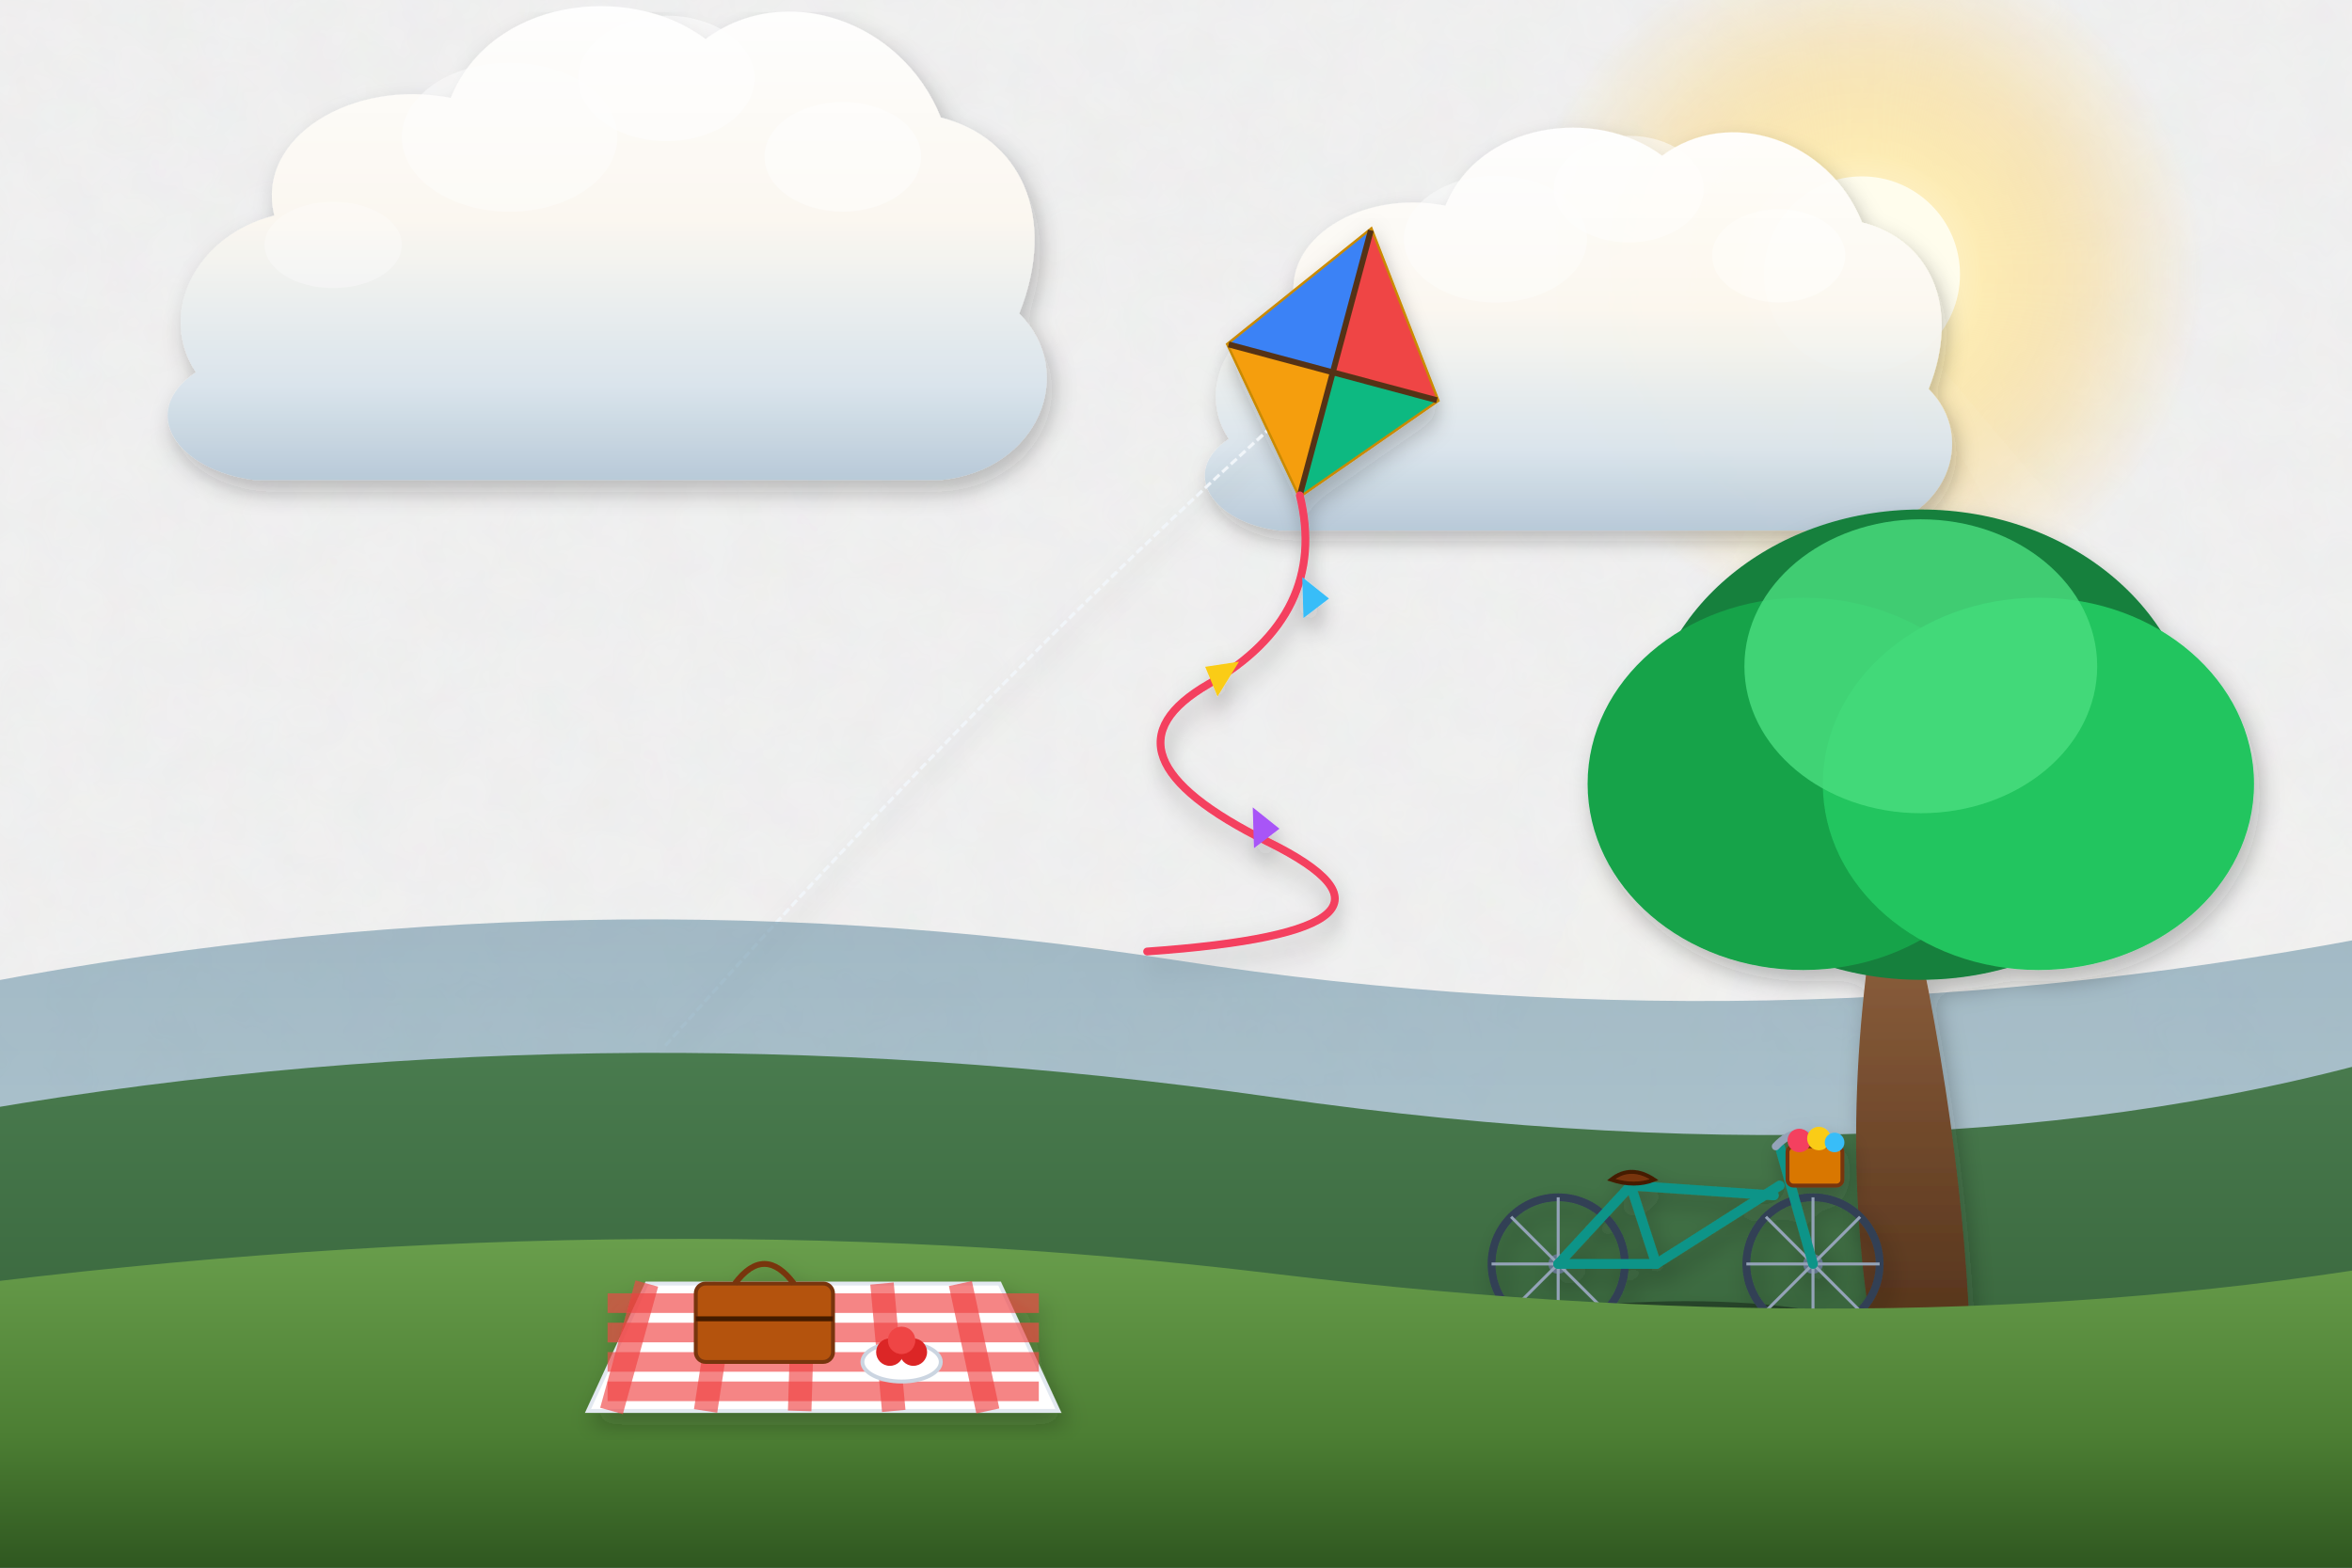
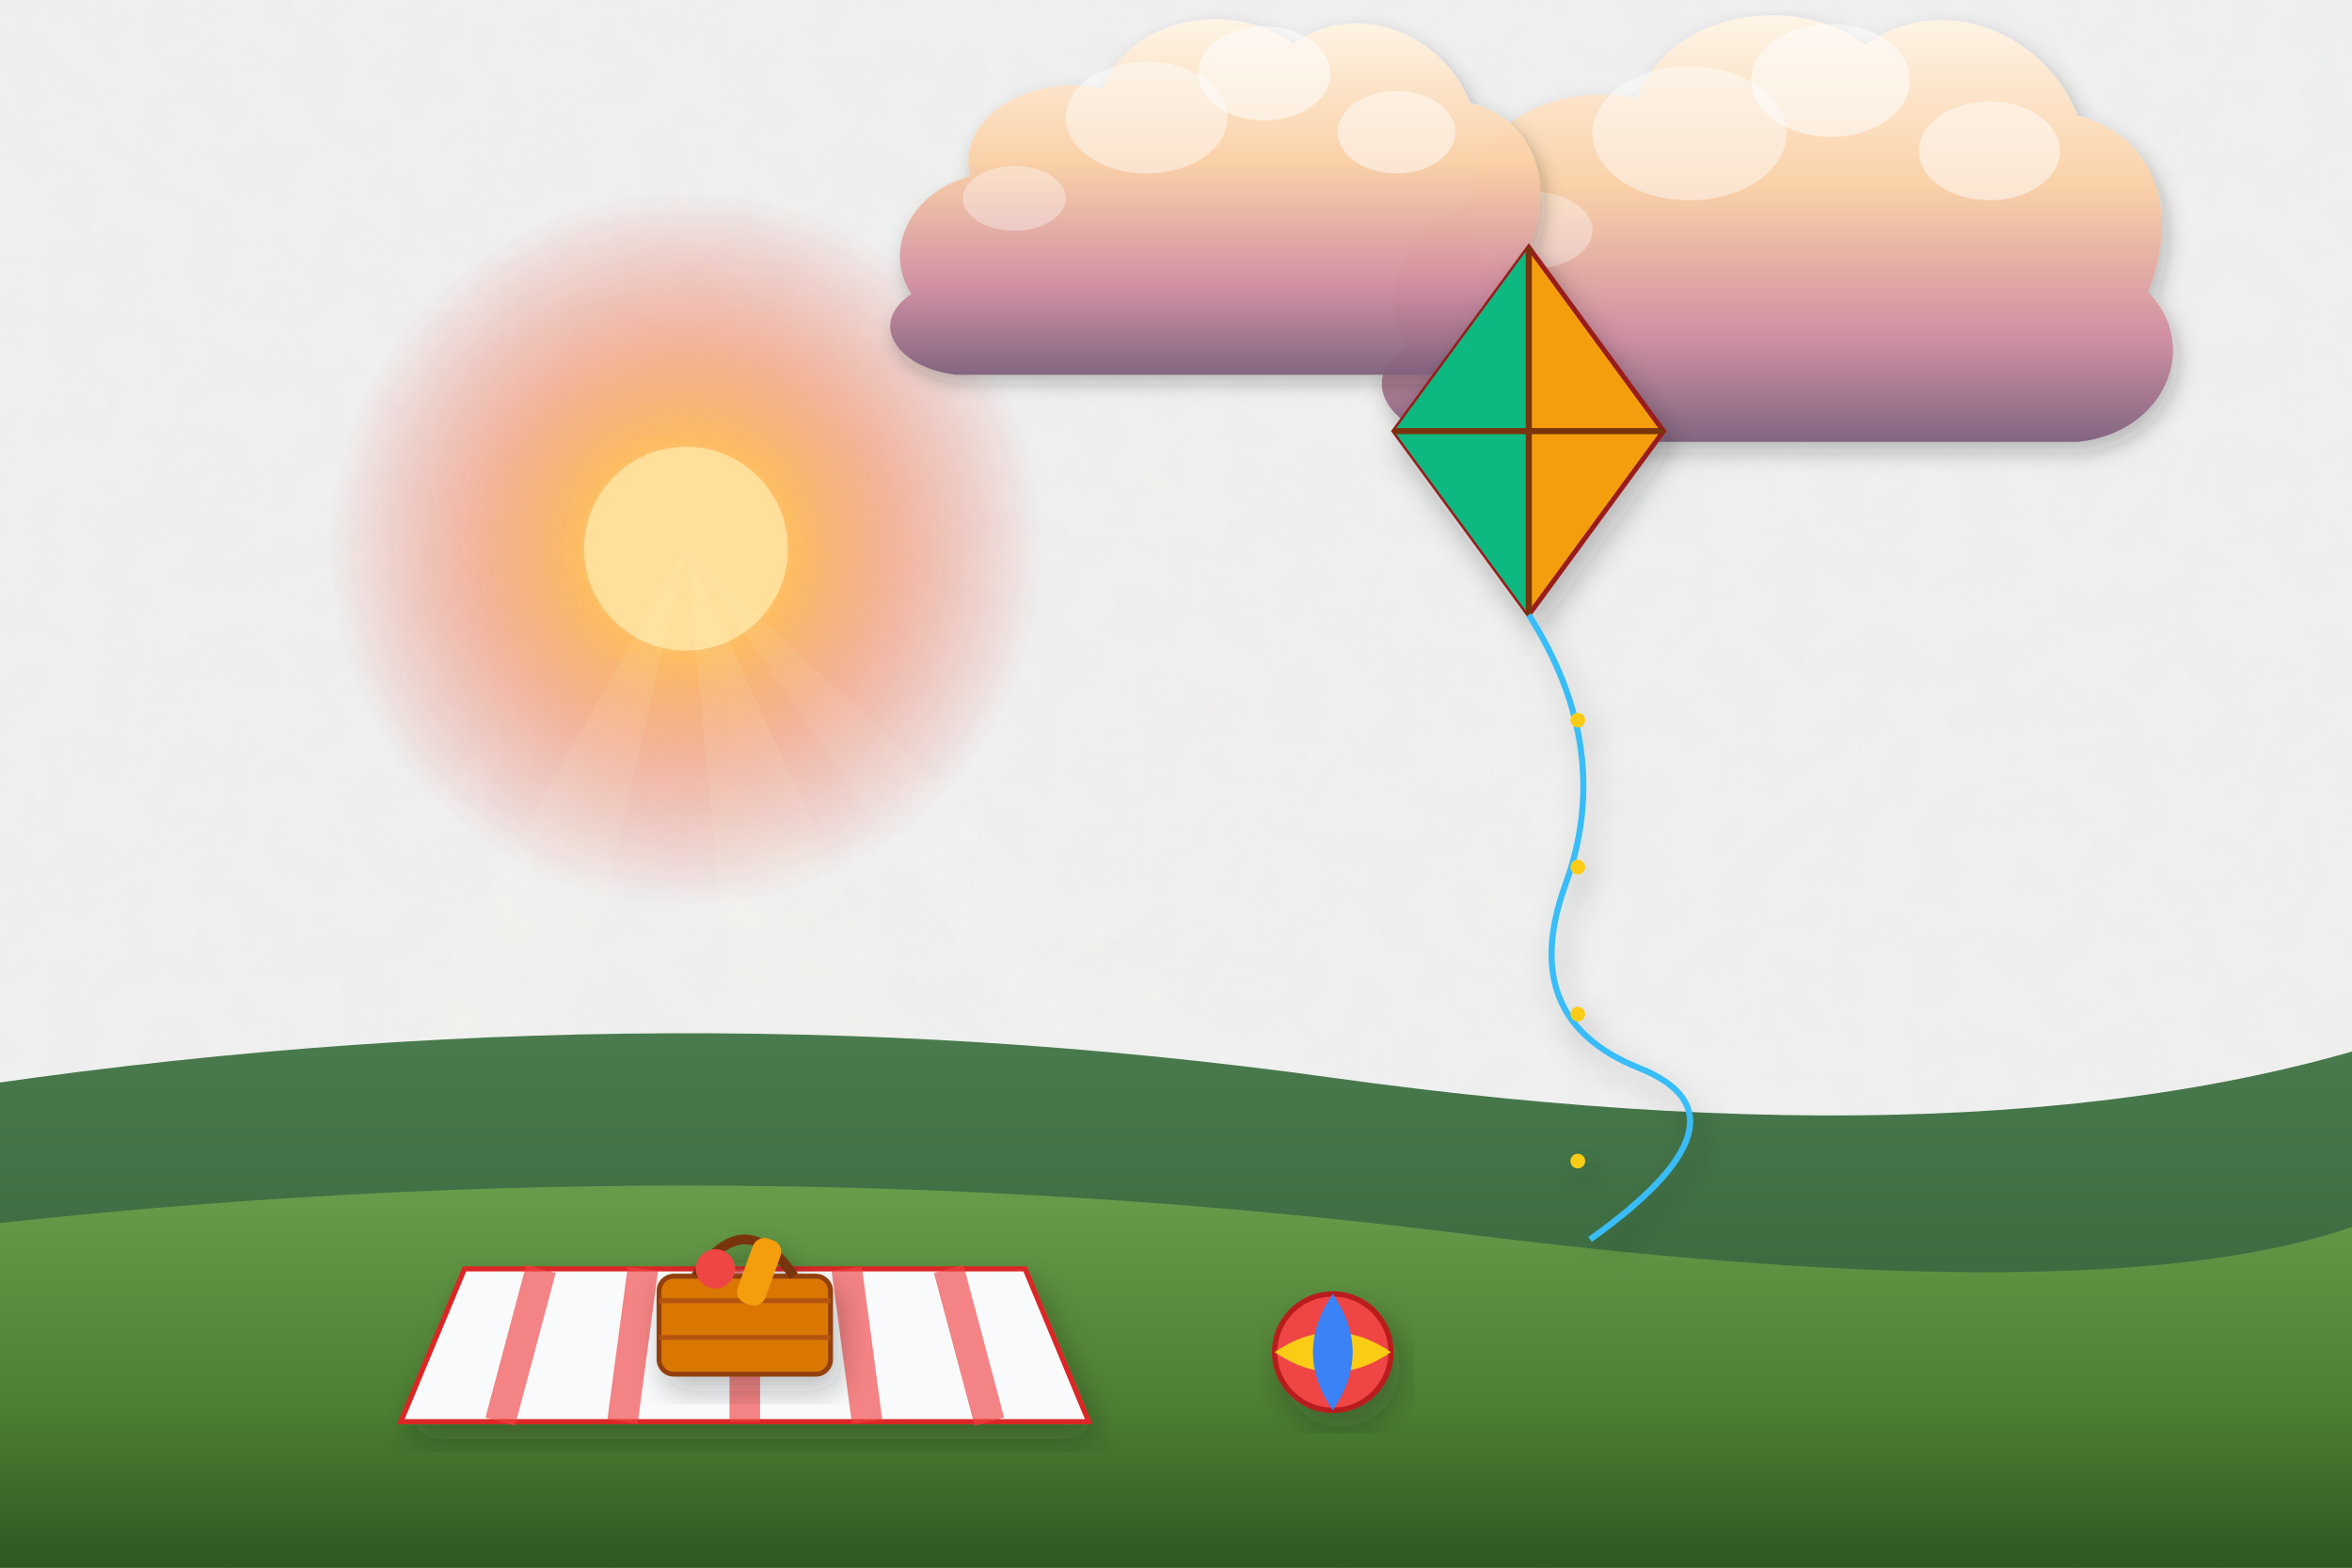
<svg xmlns="http://www.w3.org/2000/svg" viewBox="0 0 1200 800" width="1200" height="800">
  <defs>
    <filter id="ghibliPaper" x="0%" y="0%" width="100%" height="100%">
      <feTurbulence type="fractalNoise" baseFrequency="0.04" numOctaves="3" result="noise" seed="42" />
      <feColorMatrix type="matrix" values="1 0 0 0 0  0 1 0 0 0  0 0 1 0 0  0 0 0 0.035 0" in="noise" result="coloredNoise" />
      <feComposite operator="in" in2="SourceGraphic" />
    </filter>
    <filter id="softGlow" x="-20%" y="-20%" width="140%" height="140%">
      <feGaussianBlur stdDeviation="8" result="blur" />
      <feComposite in="SourceGraphic" in2="blur" operator="over" />
    </filter>
    <filter id="dropShadow" x="-20%" y="-20%" width="140%" height="140%">
      <feDropShadow dx="3" dy="6" stdDeviation="6" flood-color="#141e28" flood-opacity="0.28" />
    </filter>
    <linearGradient id="skyDay" x1="0" y1="0" x2="0" y2="1">
      <stop offset="0%" stop-color="#236ca7" />
      <stop offset="35%" stop-color="#5fa3d6" />
      <stop offset="70%" stop-color="#b8e1f2" />
      <stop offset="100%" stop-color="#fdf3dc" />
    </linearGradient>
    <linearGradient id="skySunset" x1="0" y1="0" x2="0" y2="1">
      <stop offset="0%" stop-color="#31396b" />
      <stop offset="35%" stop-color="#73507b" />
      <stop offset="65%" stop-color="#cb6b5c" />
      <stop offset="85%" stop-color="#f29e5a" />
      <stop offset="100%" stop-color="#fedaa2" />
    </linearGradient>
    <linearGradient id="skyDusk" x1="0" y1="0" x2="0" y2="1">
      <stop offset="0%" stop-color="#121832" />
      <stop offset="40%" stop-color="#262f56" />
      <stop offset="70%" stop-color="#4e3d64" />
      <stop offset="90%" stop-color="#915264" />
      <stop offset="100%" stop-color="#d6846c" />
    </linearGradient>
    <linearGradient id="cloudBodyDay" x1="0" y1="0" x2="0" y2="1">
      <stop offset="0%" stop-color="#ffffff" />
      <stop offset="45%" stop-color="#fcf8f0" />
      <stop offset="80%" stop-color="#d9e4ec" />
      <stop offset="100%" stop-color="#b6c8d7" />
    </linearGradient>
    <linearGradient id="cloudBodySunset" x1="0" y1="0" x2="0" y2="1">
      <stop offset="0%" stop-color="#fff5e6" />
      <stop offset="40%" stop-color="#fbd0a5" />
      <stop offset="75%" stop-color="#cf8ca0" />
      <stop offset="100%" stop-color="#7e607c" />
    </linearGradient>
    <radialGradient id="sunGlowDay" cx="50%" cy="50%" r="50%">
      <stop offset="0%" stop-color="#fffced" stop-opacity="1" />
      <stop offset="35%" stop-color="#ffebaa" stop-opacity="0.85" />
      <stop offset="70%" stop-color="#ffd573" stop-opacity="0.35" />
      <stop offset="100%" stop-color="#ffd573" stop-opacity="0" />
    </radialGradient>
    <radialGradient id="sunGlowSunset" cx="50%" cy="50%" r="50%">
      <stop offset="0%" stop-color="#fff8db" stop-opacity="1" />
      <stop offset="30%" stop-color="#ffb753" stop-opacity="0.9" />
      <stop offset="65%" stop-color="#f46e45" stop-opacity="0.4" />
      <stop offset="100%" stop-color="#e04a43" stop-opacity="0" />
    </radialGradient>
    <linearGradient id="hillDistant" x1="0" y1="0" x2="0" y2="1">
      <stop offset="0%" stop-color="#6e94a8" />
      <stop offset="100%" stop-color="#93b9c7" />
    </linearGradient>
    <linearGradient id="hillMid" x1="0" y1="0" x2="0" y2="1">
      <stop offset="0%" stop-color="#4a7c4f" />
      <stop offset="50%" stop-color="#3c6a40" />
      <stop offset="100%" stop-color="#2d5231" />
    </linearGradient>
    <linearGradient id="hillNear" x1="0" y1="0" x2="0" y2="1">
      <stop offset="0%" stop-color="#699e4c" />
      <stop offset="60%" stop-color="#4c7e33" />
      <stop offset="100%" stop-color="#2f5720" />
    </linearGradient>
    <linearGradient id="woodTone" x1="0" y1="0" x2="0" y2="1">
      <stop offset="0%" stop-color="#9c6d48" />
      <stop offset="50%" stop-color="#784f30" />
      <stop offset="100%" stop-color="#55341c" />
    </linearGradient>
    <linearGradient id="brassTone" x1="0" y1="0" x2="1" y2="1">
      <stop offset="0%" stop-color="#ffe699" />
      <stop offset="35%" stop-color="#d9a536" />
      <stop offset="70%" stop-color="#996c14" />
      <stop offset="100%" stop-color="#5e4007" />
    </linearGradient>
    <linearGradient id="stoneTone" x1="0" y1="0" x2="0" y2="1">
      <stop offset="0%" stop-color="#c5beb3" />
      <stop offset="60%" stop-color="#999184" />
      <stop offset="100%" stop-color="#6c6458" />
    </linearGradient>
    <linearGradient id="waterTone" x1="0" y1="0" x2="0" y2="1">
      <stop offset="0%" stop-color="#47a5be" />
      <stop offset="50%" stop-color="#2a7796" />
      <stop offset="100%" stop-color="#144d6a" />
    </linearGradient>
  </defs>
-   <rect width="1200" height="800" fill="url(#skyDay)" filter="url(#ghibliPaper)" />
+   <rect width="1200" height="800" fill="url(#skySunset)" filter="url(#ghibliPaper)" />
  <g>
-     <circle cx="950" cy="140" r="175" fill="url(#sunGlowDay)" />
-     <circle cx="950" cy="140" r="50" fill="#fffded" />
-     <polygon points="950,140 650,800 830,800" fill="#fffbe6" opacity="0.08" />
-     <polygon points="950,140 1000,800 1190,800" fill="#fffbe6" opacity="0.08" />
-     <polygon points="950,140 1310,800 1510,800" fill="#fffbe6" opacity="0.06" />
+     <circle cx="350" cy="280" r="182" fill="url(#sunGlowSunset)" />
+     <circle cx="350" cy="280" r="52" fill="#ffdf99" />
+     <polygon points="350,280 50,800 230,800" fill="#fffbe6" opacity="0.08" />
+     <polygon points="350,280 400,800 590,800" fill="#fffbe6" opacity="0.08" />
+     <polygon points="350,280 710,800 910,800" fill="#fffbe6" opacity="0.06" />
  </g>
-   <g transform="translate(280, 150) scale(1)" opacity="0.95">
-     <path d="M-180,40        C-200,10 -180,-30 -140,-40        C-150,-80 -100,-110 -50,-100        C-30,-150 40,-160 80,-130        C120,-160 180,-140 200,-90        C240,-80 260,-40 240,10        C270,40 250,90 200,95        L-150,95        C-190,90 -210,60 -180,40 Z" fill="url(#cloudBodyDay)" filter="url(#dropShadow)" />
+   <g transform="translate(880, 140) scale(0.9)" opacity="0.95">
+     <path d="M-180,40        C-200,10 -180,-30 -140,-40        C-150,-80 -100,-110 -50,-100        C-30,-150 40,-160 80,-130        C120,-160 180,-140 200,-90        C240,-80 260,-40 240,10        C270,40 250,90 200,95        L-150,95        C-190,90 -210,60 -180,40 Z" fill="url(#cloudBodySunset)" filter="url(#dropShadow)" />
    <ellipse cx="60" cy="-110" rx="45" ry="32" fill="#ffffff" opacity="0.55" />
    <ellipse cx="-20" cy="-80" rx="55" ry="38" fill="#ffffff" opacity="0.45" />
    <ellipse cx="150" cy="-70" rx="40" ry="28" fill="#ffffff" opacity="0.5" />
    <ellipse cx="-110" cy="-25" rx="35" ry="22" fill="#ffffff" opacity="0.35" />
  </g>
-   <g transform="translate(780, 190) scale(0.85)" opacity="0.95">
-     <path d="M-180,40        C-200,10 -180,-30 -140,-40        C-150,-80 -100,-110 -50,-100        C-30,-150 40,-160 80,-130        C120,-160 180,-140 200,-90        C240,-80 260,-40 240,10        C270,40 250,90 200,95        L-150,95        C-190,90 -210,60 -180,40 Z" fill="url(#cloudBodyDay)" filter="url(#dropShadow)" />
+   <g transform="translate(600, 120) scale(0.75)" opacity="0.95">
+     <path d="M-180,40        C-200,10 -180,-30 -140,-40        C-150,-80 -100,-110 -50,-100        C-30,-150 40,-160 80,-130        C120,-160 180,-140 200,-90        C240,-80 260,-40 240,10        C270,40 250,90 200,95        L-150,95        C-190,90 -210,60 -180,40 Z" fill="url(#cloudBodySunset)" filter="url(#dropShadow)" />
    <ellipse cx="60" cy="-110" rx="45" ry="32" fill="#ffffff" opacity="0.55" />
    <ellipse cx="-20" cy="-80" rx="55" ry="38" fill="#ffffff" opacity="0.45" />
    <ellipse cx="150" cy="-70" rx="40" ry="28" fill="#ffffff" opacity="0.5" />
    <ellipse cx="-110" cy="-25" rx="35" ry="22" fill="#ffffff" opacity="0.35" />
  </g>
-   <g transform="translate(680, 190) rotate(15)" filter="url(#dropShadow)">
-     <path d="M0,0 Q-120,180 -240,420" stroke="#f1f5f9" stroke-width="1.5" stroke-dasharray="4 2" fill="none" />
-     <polygon points="0,-75 55,0 0,65 -55,0" fill="#facc15" stroke="#ca8a04" stroke-width="2.5" />
-     <polygon points="0,-75 55,0 0,0" fill="#ef4444" />
-     <polygon points="0,-75 -55,0 0,0" fill="#3b82f6" />
-     <polygon points="0,65 55,0 0,0" fill="#10b981" />
-     <polygon points="0,65 -55,0 0,0" fill="#f59e0b" />
-     <line x1="0" y1="-75" x2="0" y2="65" stroke="#543317" stroke-width="3" />
-     <line x1="-55" y1="0" x2="55" y2="0" stroke="#543317" stroke-width="3" />
-     <path d="M0,65 Q30,120 -20,170 T30,240 T-15,310" stroke="#f43f5e" stroke-width="4" fill="none" stroke-linecap="round" />
-     <polygon points="12,105 28,112 18,125" fill="#38bdf8" />
-     <polygon points="-8,155 -24,162 -14,175" fill="#facc15" />
-     <polygon points="18,225 34,232 24,245" fill="#a855f7" />
+   <path d="M-50,560 Q320,500 680,550 T1250,520 L1250,800 L-50,800 Z" fill="url(#hillMid)" />
+   <path d="M-50,630 Q350,580 750,630 T1250,600 L1250,800 L-50,800 Z" fill="url(#hillNear)" />
+   <g transform="translate(780, 220) scale(1.25)" filter="url(#dropShadow)">
+     <polygon points="0,-75 55,0 0,75 -55,0" fill="#f59e0b" stroke="#991b1b" stroke-width="2" />
+     <polygon points="0,-75 0,75 -55,0" fill="#10b981" />
+     <line x1="0" y1="-75" x2="0" y2="75" stroke="#78350f" stroke-width="2.5" />
+     <line x1="-55" y1="0" x2="55" y2="0" stroke="#78350f" stroke-width="2.5" />
+     <path d="M0,75 Q35,130 15,185 T45,260 T25,330" stroke="#38bdf8" stroke-width="2.5" fill="none" />
+     <polygon points="20,-2+120 10,-8+120 10,4+120" fill="#f43f5e" />
+     <polygon points="20,-2+120 30,-8+120 30,4+120" fill="#f43f5e" />
+     <circle cx="20" cy="118" r="3" fill="#facc15" />
+     <polygon points="20,-2+180 10,-8+180 10,4+180" fill="#f43f5e" />
+     <polygon points="20,-2+180 30,-8+180 30,4+180" fill="#f43f5e" />
+     <circle cx="20" cy="178" r="3" fill="#facc15" />
+     <polygon points="20,-2+240 10,-8+240 10,4+240" fill="#f43f5e" />
+     <polygon points="20,-2+240 30,-8+240 30,4+240" fill="#f43f5e" />
+     <circle cx="20" cy="238" r="3" fill="#facc15" />
+     <polygon points="20,-2+300 10,-8+300 10,4+300" fill="#f43f5e" />
+     <polygon points="20,-2+300 30,-8+300 30,4+300" fill="#f43f5e" />
+     <circle cx="20" cy="298" r="3" fill="#facc15" />
  </g>
-   <path d="M-50,510 Q280,440 600,490 T1250,470 L1250,800 L-50,800 Z" fill="url(#hillDistant)" opacity="0.6" />
-   <path d="M-30,570 Q300,510 650,560 T1250,530 L1250,800 L-30,800 Z" fill="url(#hillMid)" />
-   <g transform="translate(980, 680)" filter="url(#dropShadow)">
-     <path d="M-25,0 Q-45,-120 -15,-260 Q20,-120 25,0 Z" fill="url(#woodTone)" />
-     <ellipse cx="0" cy="-300" rx="140" ry="120" fill="#15803d" />
-     <ellipse cx="-60" cy="-280" rx="110" ry="95" fill="#16a34a" />
-     <ellipse cx="60" cy="-280" rx="110" ry="95" fill="#22c55e" />
-     <ellipse cx="0" cy="-340" rx="90" ry="75" fill="#4ade80" opacity="0.8" />
+   <g transform="translate(380, 680) scale(1.3)" filter="url(#dropShadow)">
+     <polygon points="-110,-25 110,-25 135,35 -135,35" fill="#f8fafc" stroke="#dc2626" stroke-width="2" />
+     <line x1="-80" y1="-25" x2="-96" y2="35" stroke="#ef4444" stroke-width="12" opacity="0.65" />
+     <line x1="-40" y1="-25" x2="-48" y2="35" stroke="#ef4444" stroke-width="12" opacity="0.65" />
+     <line x1="0" y1="-25" x2="0" y2="35" stroke="#ef4444" stroke-width="12" opacity="0.65" />
+     <line x1="40" y1="-25" x2="48" y2="35" stroke="#ef4444" stroke-width="12" opacity="0.65" />
+     <line x1="80" y1="-25" x2="96" y2="35" stroke="#ef4444" stroke-width="12" opacity="0.65" />
  </g>
-   <g transform="translate(860, 630)" filter="url(#dropShadow)">
-     <ellipse cx="0" cy="48" rx="85" ry="14" fill="#000000" opacity="0.35" />
-     <circle cx="-65" cy="15" r="34" fill="none" stroke="#334155" stroke-width="4" />
-     <circle cx="-65" cy="15" r="5" fill="#64748b" />
-     <line x1="-65" y1="-19" x2="-65" y2="49" stroke="#94a3b8" stroke-width="1.5" transform="rotate(0 -65 15)" />
-     <line x1="-65" y1="-19" x2="-65" y2="49" stroke="#94a3b8" stroke-width="1.5" transform="rotate(45 -65 15)" />
-     <line x1="-65" y1="-19" x2="-65" y2="49" stroke="#94a3b8" stroke-width="1.5" transform="rotate(90 -65 15)" />
-     <line x1="-65" y1="-19" x2="-65" y2="49" stroke="#94a3b8" stroke-width="1.5" transform="rotate(135 -65 15)" />
-     <circle cx="65" cy="15" r="34" fill="none" stroke="#334155" stroke-width="4" />
-     <circle cx="65" cy="15" r="5" fill="#64748b" />
-     <line x1="65" y1="-19" x2="65" y2="49" stroke="#94a3b8" stroke-width="1.5" transform="rotate(0 65 15)" />
-     <line x1="65" y1="-19" x2="65" y2="49" stroke="#94a3b8" stroke-width="1.5" transform="rotate(45 65 15)" />
-     <line x1="65" y1="-19" x2="65" y2="49" stroke="#94a3b8" stroke-width="1.5" transform="rotate(90 65 15)" />
-     <line x1="65" y1="-19" x2="65" y2="49" stroke="#94a3b8" stroke-width="1.5" transform="rotate(135 65 15)" />
-     <line x1="-65" y1="15" x2="-15" y2="15" stroke="#0d9488" stroke-width="5" stroke-linecap="round" />
-     <line x1="-15" y1="15" x2="-28" y2="-25" stroke="#0d9488" stroke-width="5" stroke-linecap="round" />
-     <line x1="-65" y1="15" x2="-28" y2="-25" stroke="#0d9488" stroke-width="5" stroke-linecap="round" />
-     <line x1="-28" y1="-25" x2="45" y2="-20" stroke="#0d9488" stroke-width="5" stroke-linecap="round" />
-     <line x1="-15" y1="15" x2="48" y2="-25" stroke="#0d9488" stroke-width="5" stroke-linecap="round" />
-     <line x1="65" y1="15" x2="48" y2="-45" stroke="#0d9488" stroke-width="5" stroke-linecap="round" />
-     <path d="M-38,-28 Q-28,-36 -16,-28 Q-26,-24 -38,-28 Z" fill="#78350f" stroke="#451a03" stroke-width="2" />
-     <path d="M46,-45 Q58,-58 70,-45" stroke="#94a3b8" stroke-width="4" fill="none" stroke-linecap="round" />
-     <rect x="52" y="-45" width="28" height="20" rx="3" fill="#d97706" stroke="#78350f" stroke-width="2" />
-     <circle cx="58" cy="-48" r="6" fill="#f43f5e" />
-     <circle cx="68" cy="-49" r="6" fill="#facc15" />
-     <circle cx="76" cy="-47" r="5" fill="#38bdf8" />
+   <g transform="translate(380, 670) scale(1.25)" filter="url(#dropShadow)">
+     <rect x="-35" y="-15" width="70" height="40" rx="6" fill="#d97706" stroke="#92400e" stroke-width="2" />
+     <line x1="-35" y1="-5" x2="35" y2="-5" stroke="#b45309" stroke-width="2" />
+     <line x1="-35" y1="10" x2="35" y2="10" stroke="#b45309" stroke-width="2" />
+     <path d="M-20,-15 Q0,-45 20,-15" stroke="#78350f" stroke-width="4" fill="none" />
+     <circle cx="-12" cy="-18" r="8" fill="#ef4444" />
+     <rect x="5" y="-32" width="12" height="28" rx="5" fill="#f59e0b" transform="rotate(20 5 -32)" />
  </g>
-   <path d="M-50,660 Q320,610 650,650 T1250,640 L1250,800 L-50,800 Z" fill="url(#hillNear)" />
-   <g transform="translate(420, 680)" filter="url(#dropShadow)">
-     <polygon points="-120,40 120,40 90,-25 -90,-25" fill="#ffffff" stroke="#e2e8f0" stroke-width="2" />
-     <line x1="-90" y1="-25" x2="-108" y2="40" stroke="#ef4444" stroke-width="12" opacity="0.65" />
-     <line x1="-50" y1="-25" x2="-60" y2="40" stroke="#ef4444" stroke-width="12" opacity="0.65" />
-     <line x1="-10" y1="-25" x2="-12" y2="40" stroke="#ef4444" stroke-width="12" opacity="0.65" />
-     <line x1="30" y1="-25" x2="36" y2="40" stroke="#ef4444" stroke-width="12" opacity="0.65" />
-     <line x1="70" y1="-25" x2="84" y2="40" stroke="#ef4444" stroke-width="12" opacity="0.65" />
-     <line x1="-110" y1="-15" x2="110" y2="-15" stroke="#ef4444" stroke-width="10" opacity="0.65" />
-     <line x1="-110" y1="0" x2="110" y2="0" stroke="#ef4444" stroke-width="10" opacity="0.65" />
-     <line x1="-110" y1="15" x2="110" y2="15" stroke="#ef4444" stroke-width="10" opacity="0.65" />
-     <line x1="-110" y1="30" x2="110" y2="30" stroke="#ef4444" stroke-width="10" opacity="0.65" />
-     <g transform="translate(-30, -5)">
-       <rect x="-35" y="-20" width="70" height="40" rx="5" fill="#b45309" stroke="#78350f" stroke-width="2" />
-       <line x1="-35" y1="-2" x2="35" y2="-2" stroke="#451a03" stroke-width="2.5" />
-       <path d="M-15,-20 Q0,-40 15,-20" stroke="#78350f" stroke-width="3" fill="none" />
-     </g>
-     <g transform="translate(40, 10)">
-       <ellipse cx="0" cy="5" rx="20" ry="10" fill="#ffffff" stroke="#cbd5e1" stroke-width="2" />
-       <circle cx="-6" cy="0" r="7" fill="#dc2626" />
-       <circle cx="6" cy="0" r="7" fill="#dc2626" />
-       <circle cx="0" cy="-6" r="7" fill="#ef4444" />
-     </g>
+   <g transform="translate(680, 690) scale(1.35)" filter="url(#dropShadow)">
+     <circle cx="0" cy="0" r="22" fill="#ef4444" stroke="#b91c1c" stroke-width="2" />
+     <path d="M-22,0 Q0,-15 22,0 Q0,15 -22,0 Z" fill="#facc15" />
+     <path d="M0,-22 Q-15,0 0,22 Q15,0 0,-22 Z" fill="#3b82f6" />
  </g>
</svg>
